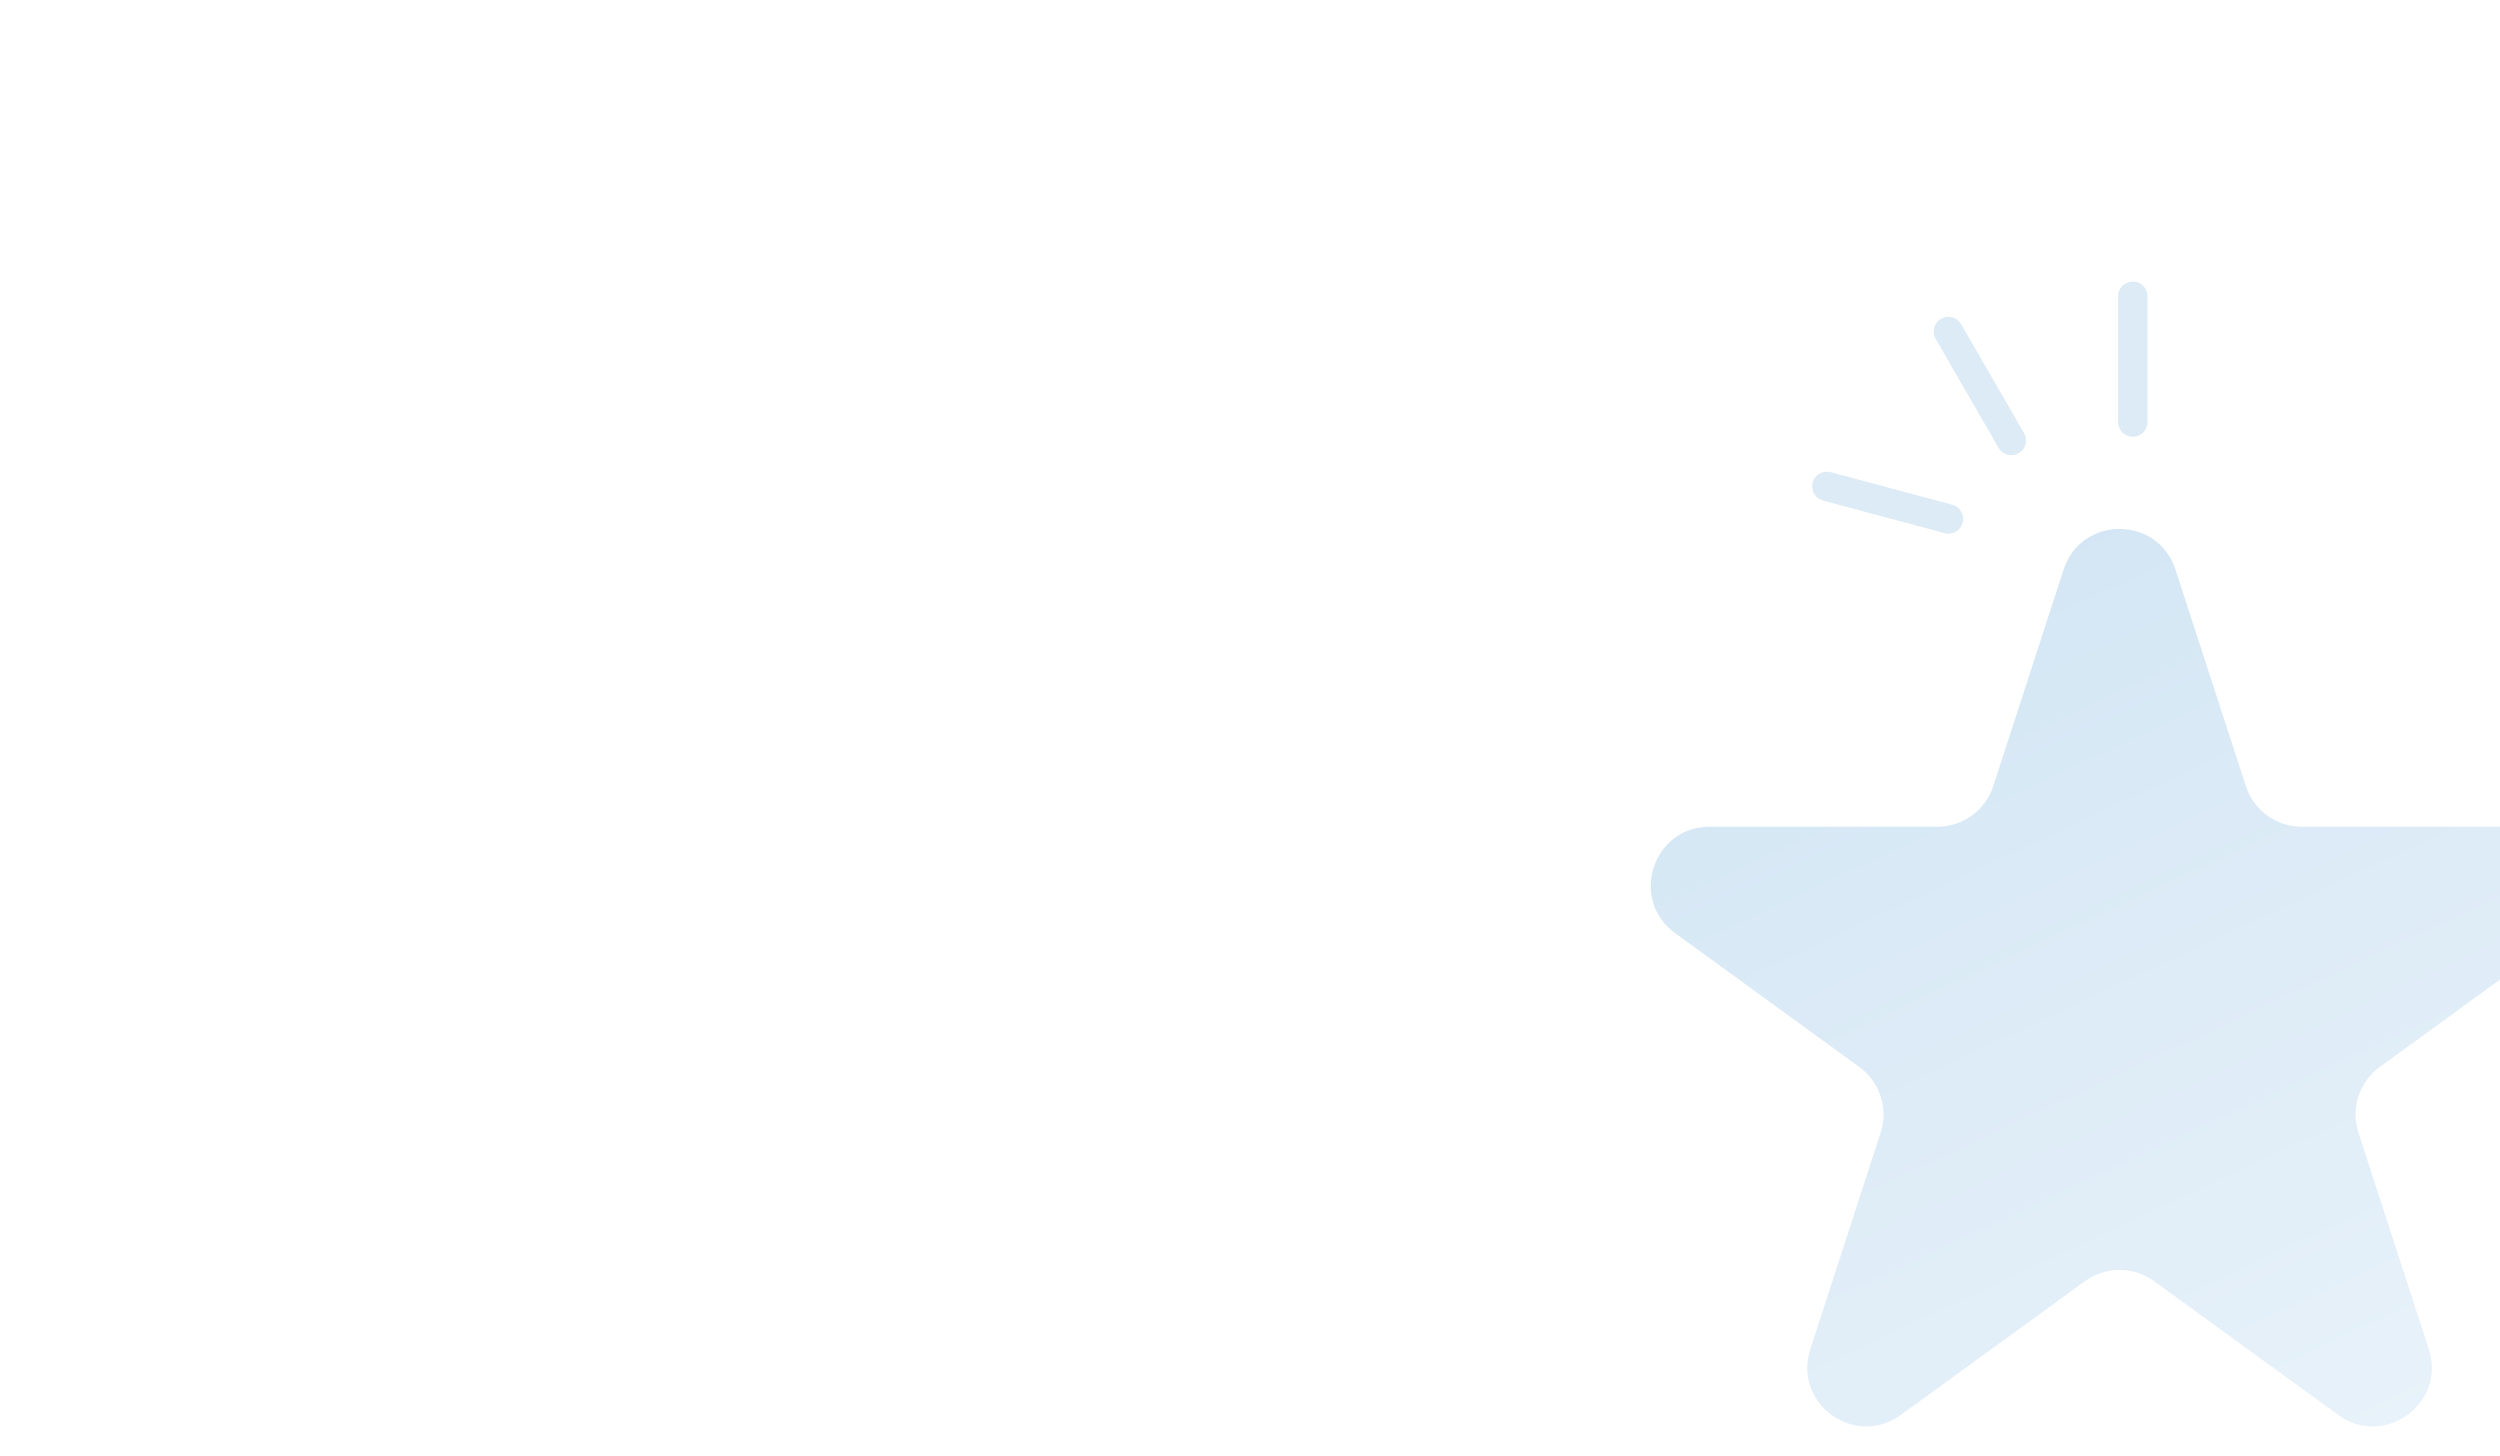
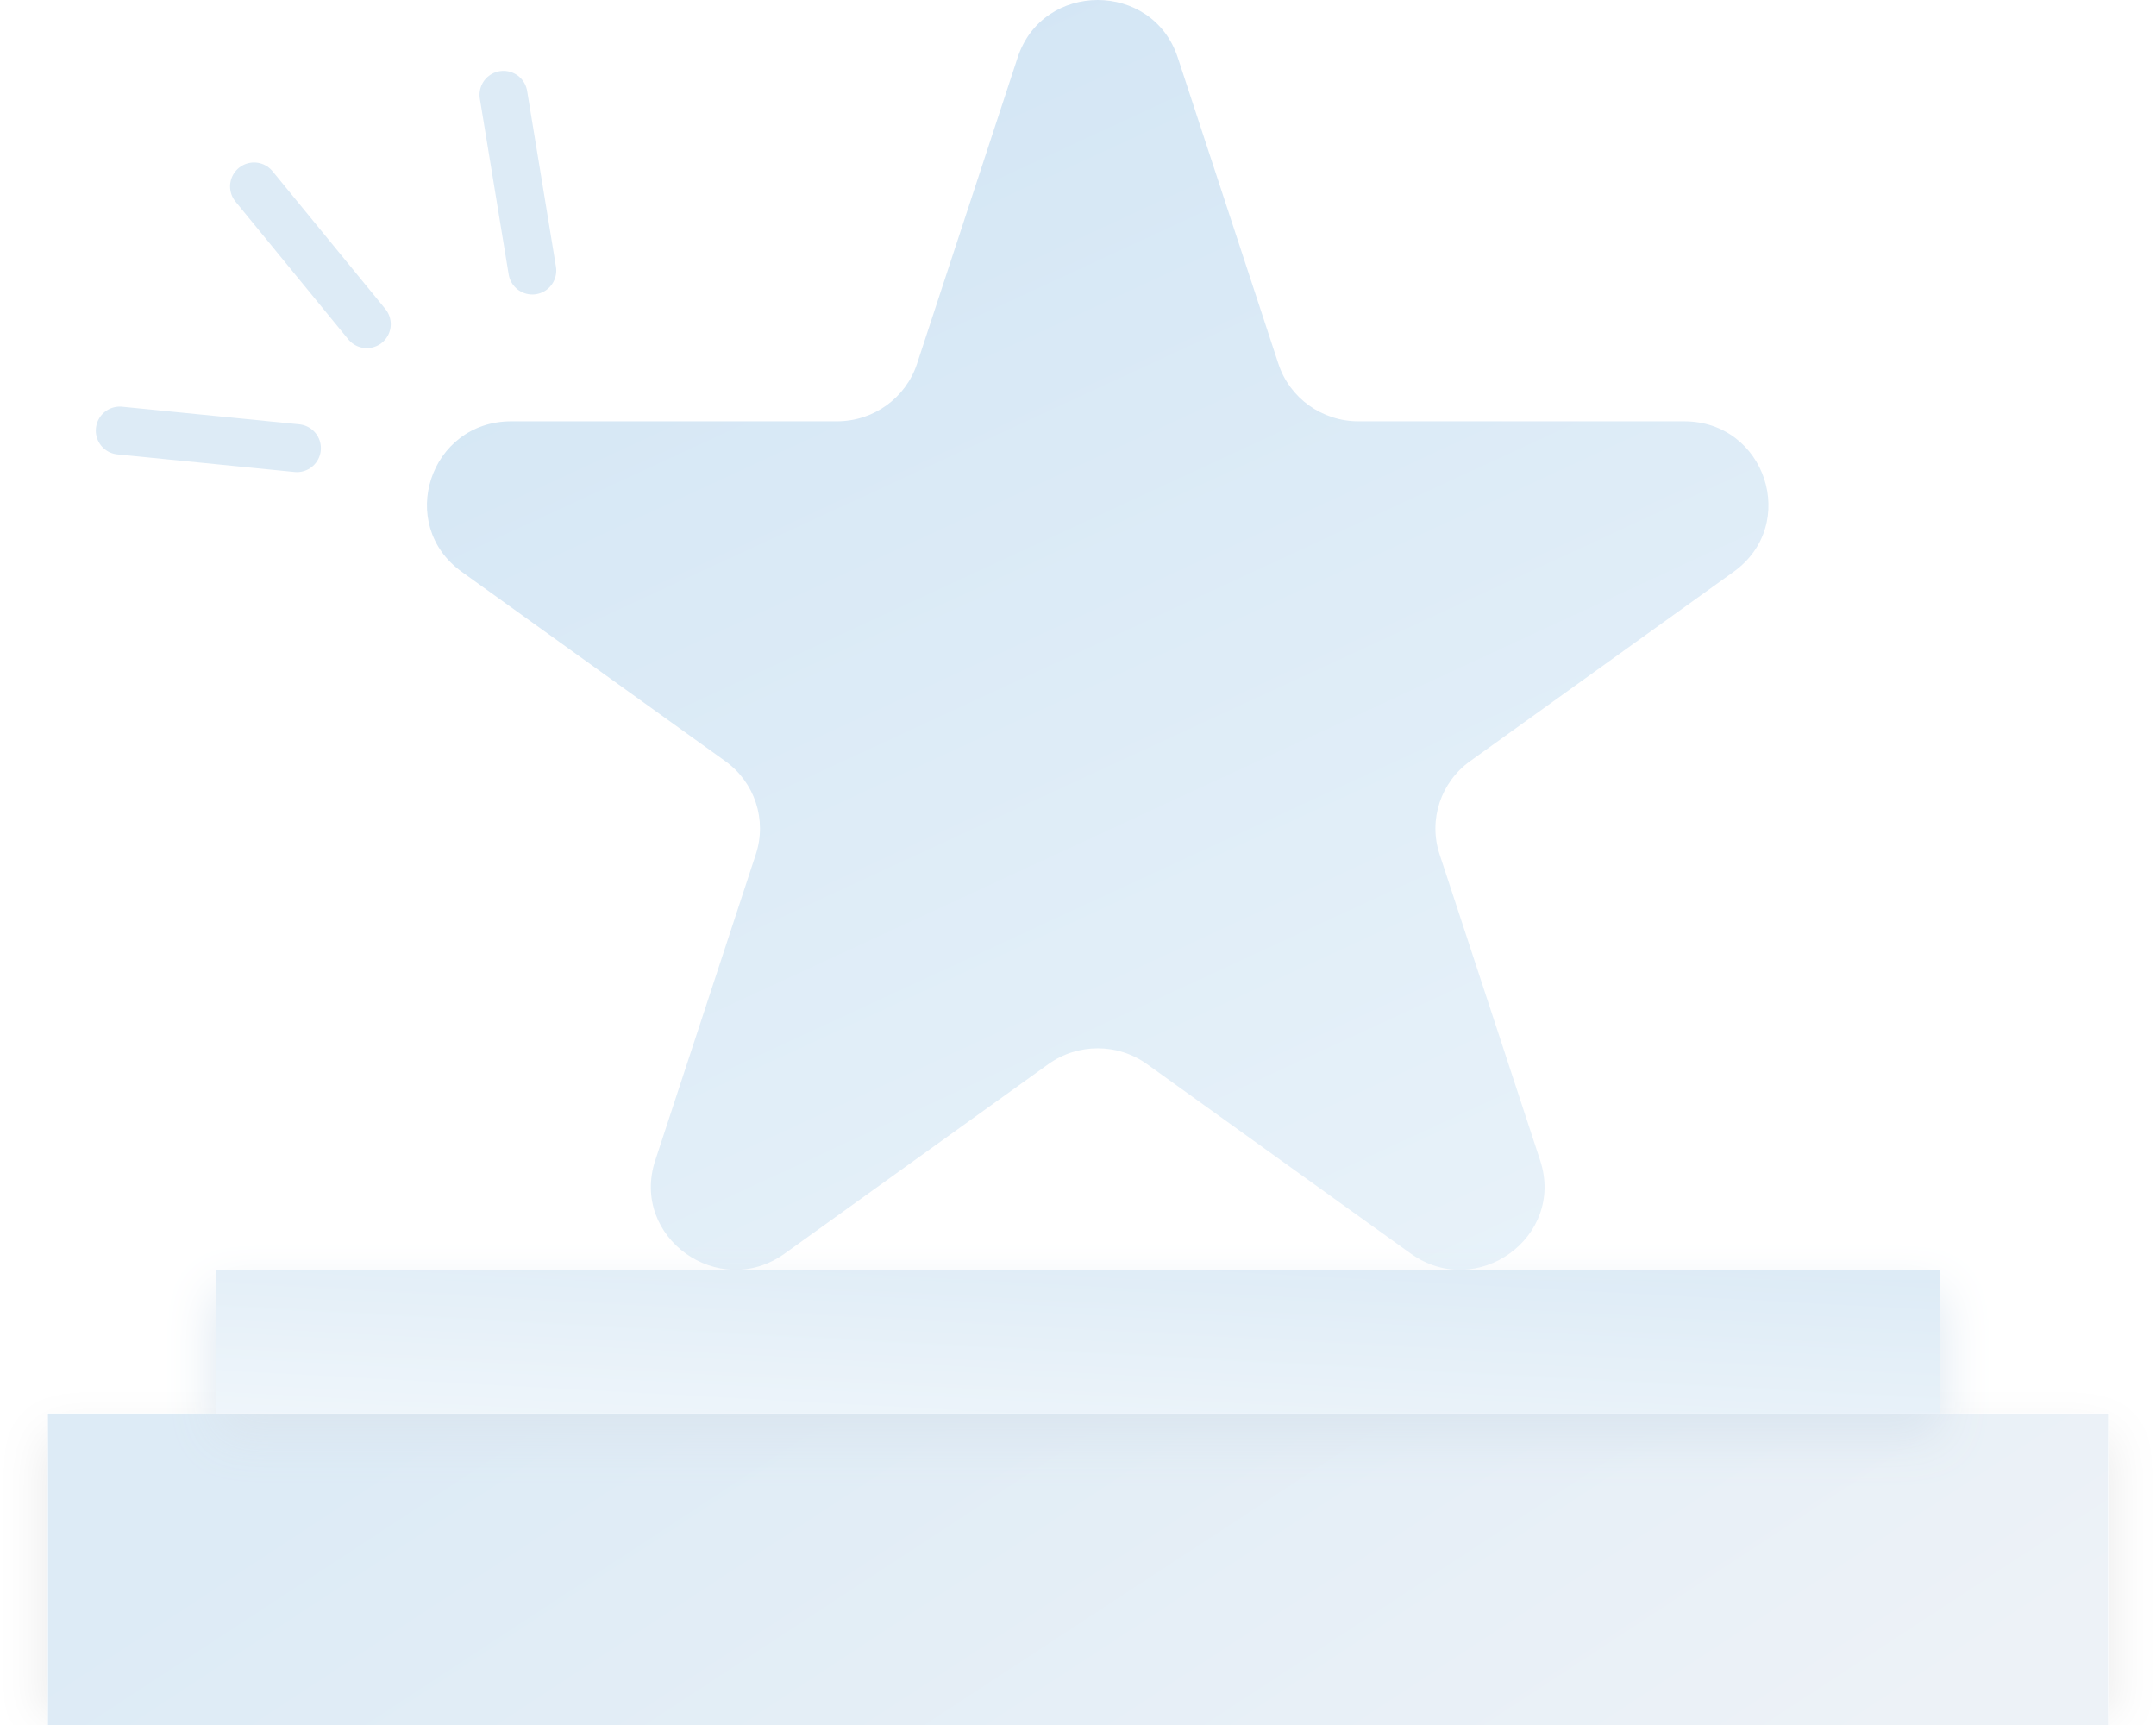
- <svg xmlns="http://www.w3.org/2000/svg" width="170" height="99" viewBox="0 0 170 99" fill="none">
-   <mask id="mask0_5455_11288" style="mask-type:alpha" maskUnits="userSpaceOnUse" x="0" y="0" width="170" height="99">
-     <path d="M0 6.523C0 3.21 2.686 0.523 6 0.523H164C167.314 0.523 170 3.21 170 6.523V92.523C170 95.837 167.314 98.523 164 98.523H6C2.686 98.523 0 95.837 0 92.523V6.523Z" fill="#F4F4F4" />
-   </mask>
-   <g mask="url(#mask0_5455_11288)">
-     <path d="M140.325 38.732C141.522 35.047 146.736 35.047 147.933 38.732L152.717 53.453C153.252 55.102 154.788 56.217 156.521 56.217H172C175.875 56.217 177.486 61.176 174.351 63.453L161.828 72.552C160.426 73.571 159.84 75.376 160.375 77.024L165.159 91.746C166.356 95.431 162.138 98.496 159.003 96.218L146.48 87.12C145.078 86.101 143.18 86.101 141.778 87.12L129.255 96.218C126.12 98.496 121.902 95.431 123.099 91.746L127.883 77.024C128.418 75.376 127.832 73.571 126.43 72.552L113.907 63.453C110.772 61.176 112.383 56.217 116.258 56.217H131.737C133.47 56.217 135.006 55.102 135.541 53.453L140.325 38.732Z" fill="url(#paint0_linear_5455_11288)" />
+ <svg xmlns="http://www.w3.org/2000/svg" width="90" height="72" viewBox="0 0 90 72" fill="none">
+   <path d="M42.481 2.4C43.533 -0.8 48.112 -0.8 49.164 2.4L53.365 15.184C53.835 16.616 55.184 17.585 56.706 17.585H70.302C73.706 17.585 75.121 21.89 72.367 23.868L61.368 31.77C60.137 32.654 59.621 34.222 60.092 35.653L64.293 48.437C65.345 51.638 61.64 54.299 58.887 52.321L47.887 44.42C46.656 43.535 44.989 43.535 43.757 44.42L32.758 52.321C30.005 54.299 26.3 51.638 27.352 48.437L31.553 35.653C32.023 34.222 31.508 32.654 30.277 31.77L19.277 23.868C16.524 21.89 17.939 17.585 21.342 17.585H34.938C36.46 17.585 37.809 16.616 38.28 15.184L42.481 2.4Z" fill="url(#paint0_linear_10591_19486)" />
+   <path d="M21.018 3.958L22.221 11.292" stroke="#DDEBF6" stroke-width="2" stroke-linecap="round" />
+   <path d="M10.604 7.781L15.312 13.53" stroke="#DDEBF6" stroke-width="2" stroke-linecap="round" />
+   <path d="M5 17.971L12.395 18.706" stroke="#DDEBF6" stroke-width="2" stroke-linecap="round" />
+   <g filter="url(#filter0_d_10591_19486)">
+     <rect x="2" y="59" width="86" height="13" fill="url(#paint1_linear_10591_19486)" />
  </g>
-   <path d="M145.032 20.145L145.032 28.698" stroke="#DDEBF6" stroke-width="2" stroke-linecap="round" />
-   <path d="M132.492 22.546L136.768 29.953" stroke="#DDEBF6" stroke-width="2" stroke-linecap="round" />
-   <path d="M124.231 33.074L132.492 35.287" stroke="#DDEBF6" stroke-width="2" stroke-linecap="round" />
+   <g filter="url(#filter1_d_10591_19486)">
+     <rect x="9" y="53" width="72" height="6" fill="url(#paint2_linear_10591_19486)" />
+   </g>
  <defs>
-     <linearGradient id="paint0_linear_5455_11288" x1="144.129" y1="27.023" x2="181.771" y2="107.603" gradientUnits="userSpaceOnUse">
+     <filter id="filter0_d_10591_19486" x="0" y="58" width="90" height="17" filterUnits="userSpaceOnUse" color-interpolation-filters="sRGB">
+       <feFlood flood-opacity="0" result="BackgroundImageFix" />
+       <feColorMatrix in="SourceAlpha" type="matrix" values="0 0 0 0 0 0 0 0 0 0 0 0 0 0 0 0 0 0 127 0" result="hardAlpha" />
+       <feOffset dy="1" />
+       <feGaussianBlur stdDeviation="1" />
+       <feComposite in2="hardAlpha" operator="out" />
+       <feColorMatrix type="matrix" values="0 0 0 0 0 0 0 0 0 0 0 0 0 0 0 0 0 0 0.09 0" />
+       <feBlend mode="normal" in2="BackgroundImageFix" result="effect1_dropShadow_10591_19486" />
+       <feBlend mode="normal" in="SourceGraphic" in2="effect1_dropShadow_10591_19486" result="shape" />
+     </filter>
+     <filter id="filter1_d_10591_19486" x="7" y="52" width="76" height="10" filterUnits="userSpaceOnUse" color-interpolation-filters="sRGB">
+       <feFlood flood-opacity="0" result="BackgroundImageFix" />
+       <feColorMatrix in="SourceAlpha" type="matrix" values="0 0 0 0 0 0 0 0 0 0 0 0 0 0 0 0 0 0 127 0" result="hardAlpha" />
+       <feOffset dy="1" />
+       <feGaussianBlur stdDeviation="1" />
+       <feComposite in2="hardAlpha" operator="out" />
+       <feColorMatrix type="matrix" values="0 0 0 0 0.858 0 0 0 0 0.901 0 0 0 0 0.939 0 0 0 1 0" />
+       <feBlend mode="normal" in2="BackgroundImageFix" result="effect1_dropShadow_10591_19486" />
+       <feBlend mode="normal" in="SourceGraphic" in2="effect1_dropShadow_10591_19486" result="shape" />
+     </filter>
+     <linearGradient id="paint0_linear_10591_19486" x1="45.822" y1="-7.767" x2="78.271" y2="62.49" gradientUnits="userSpaceOnUse">
      <stop stop-color="#D2E5F4" />
      <stop offset="1" stop-color="#EDF5FB" />
    </linearGradient>
+     <linearGradient id="paint1_linear_10591_19486" x1="2" y1="69.214" x2="26.501" y2="106.643" gradientUnits="userSpaceOnUse">
+       <stop stop-color="#DDEBF6" />
+       <stop offset="1" stop-color="#EDF2F7" />
+     </linearGradient>
+     <linearGradient id="paint2_linear_10591_19486" x1="11.118" y1="49.571" x2="10.143" y2="67.669" gradientUnits="userSpaceOnUse">
+       <stop stop-color="#DDEBF6" />
+       <stop offset="1" stop-color="white" />
+     </linearGradient>
  </defs>
</svg>
